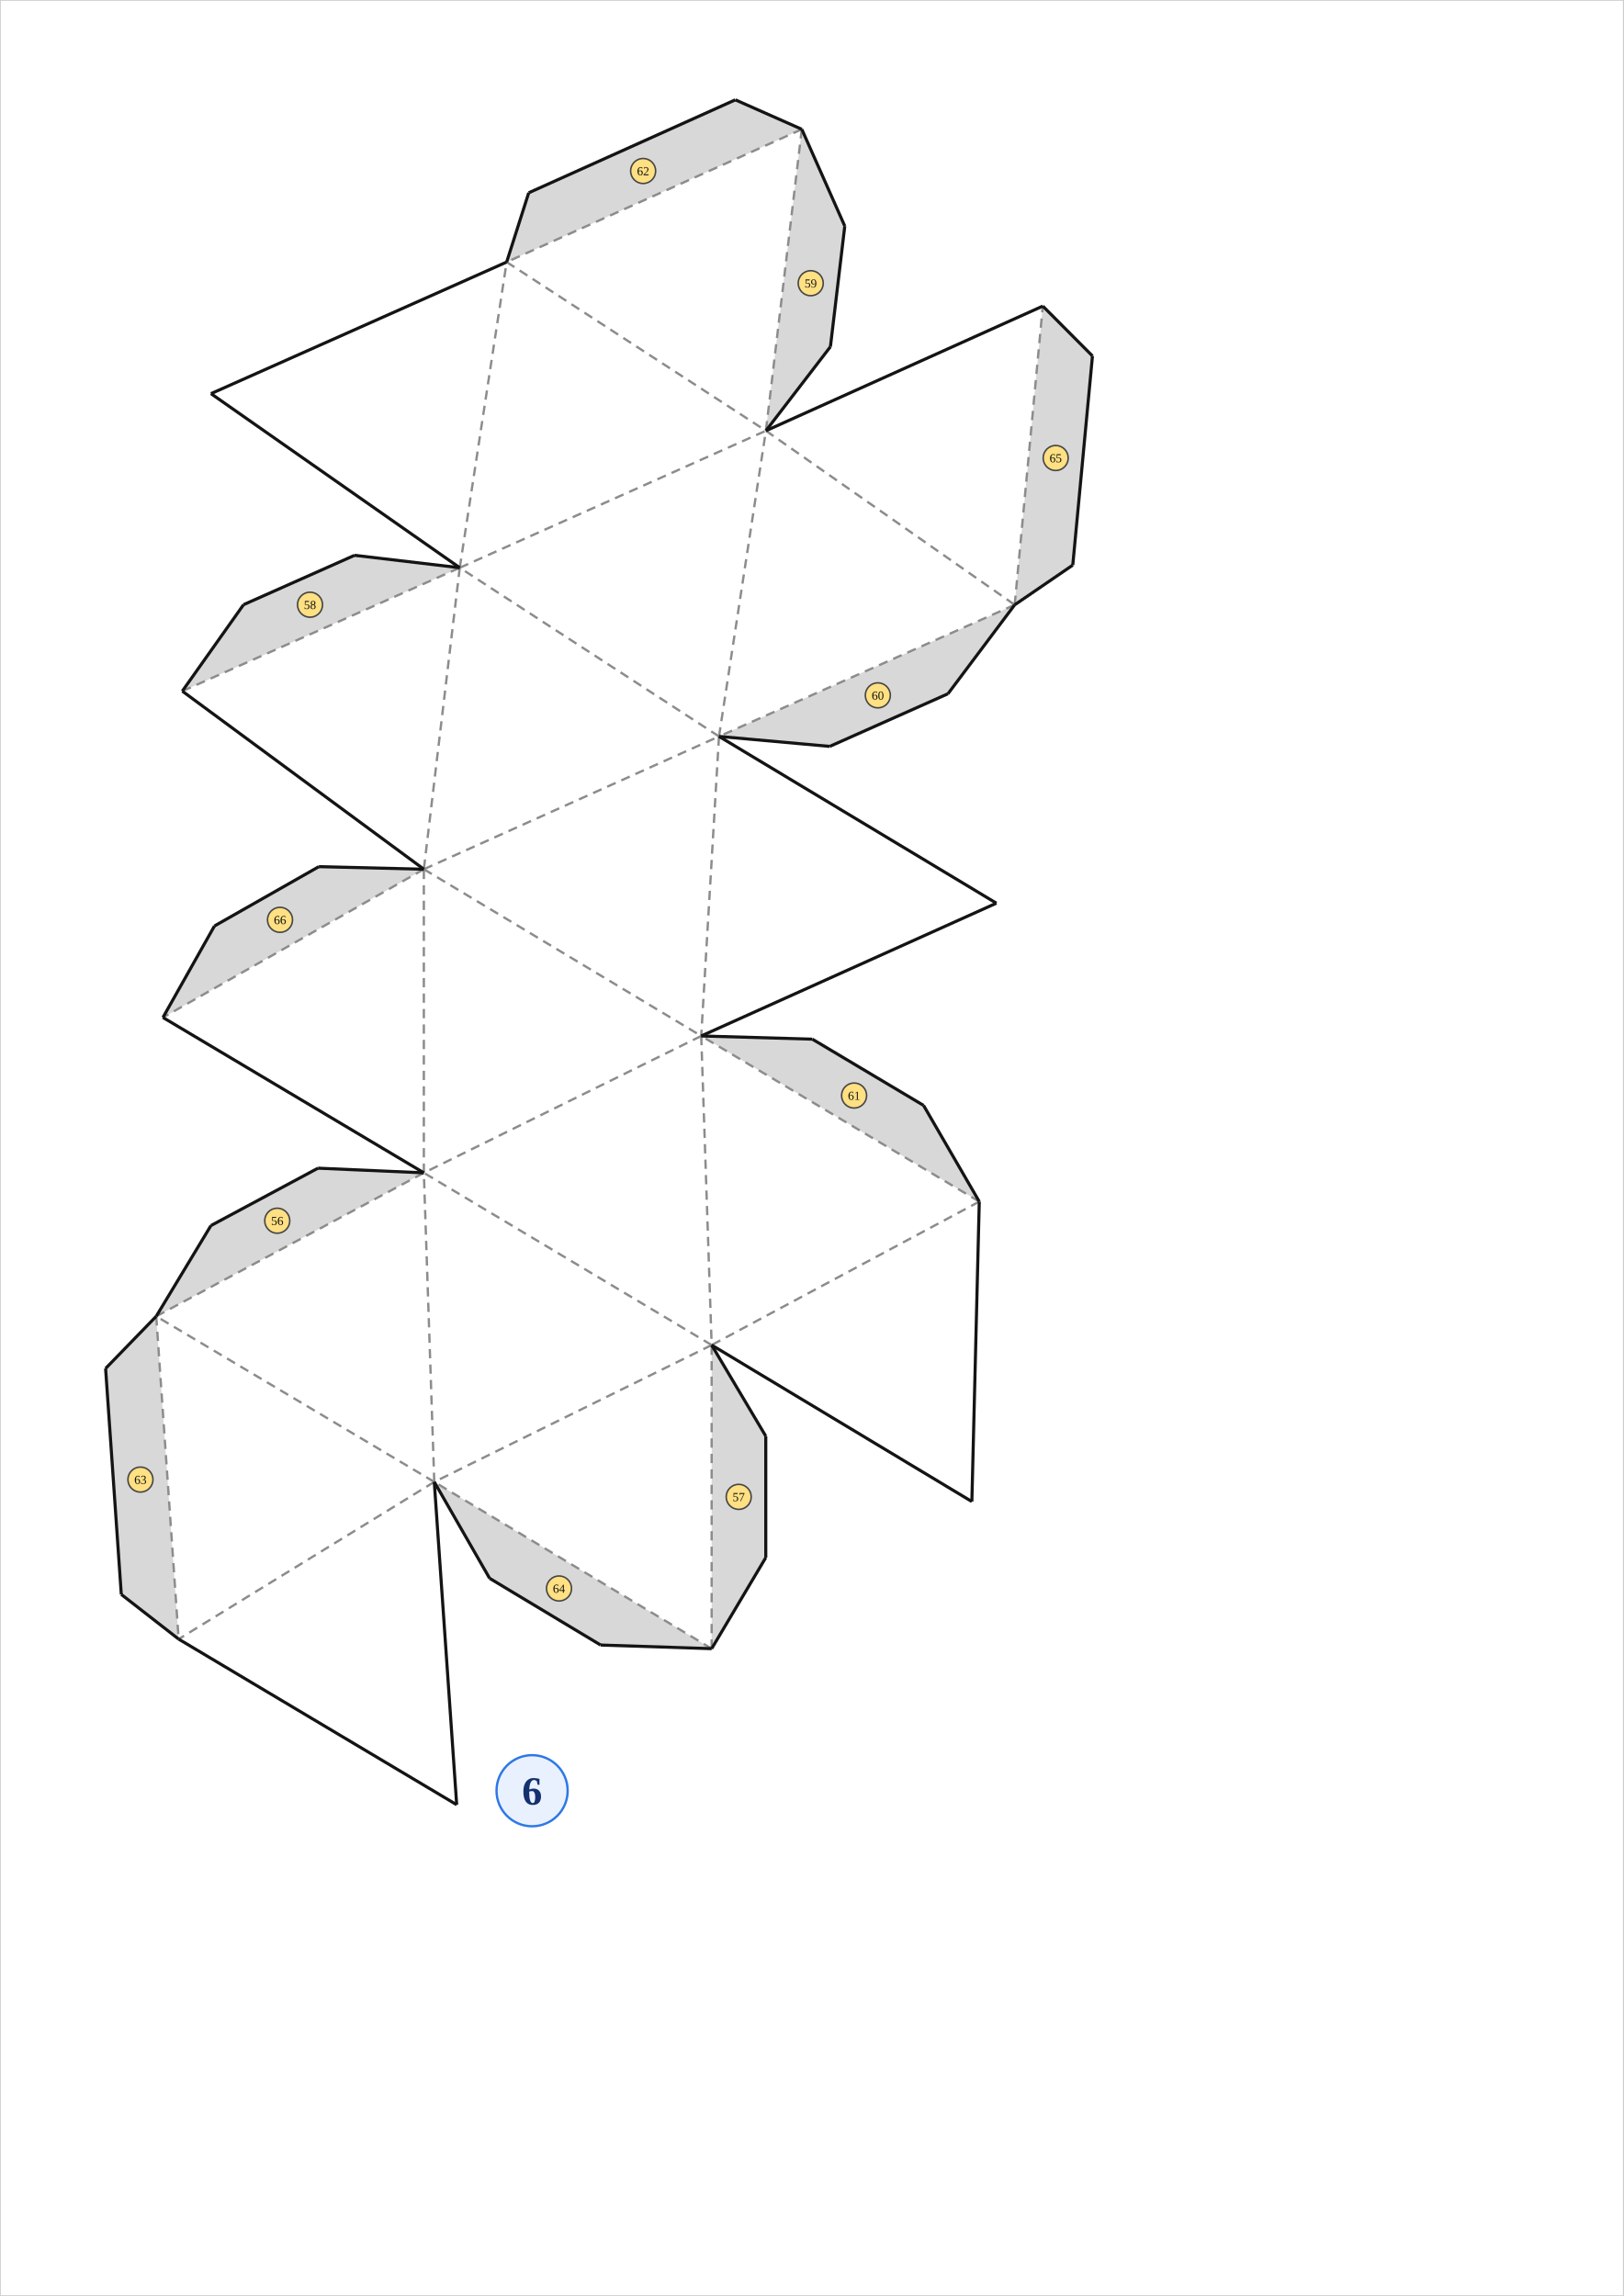
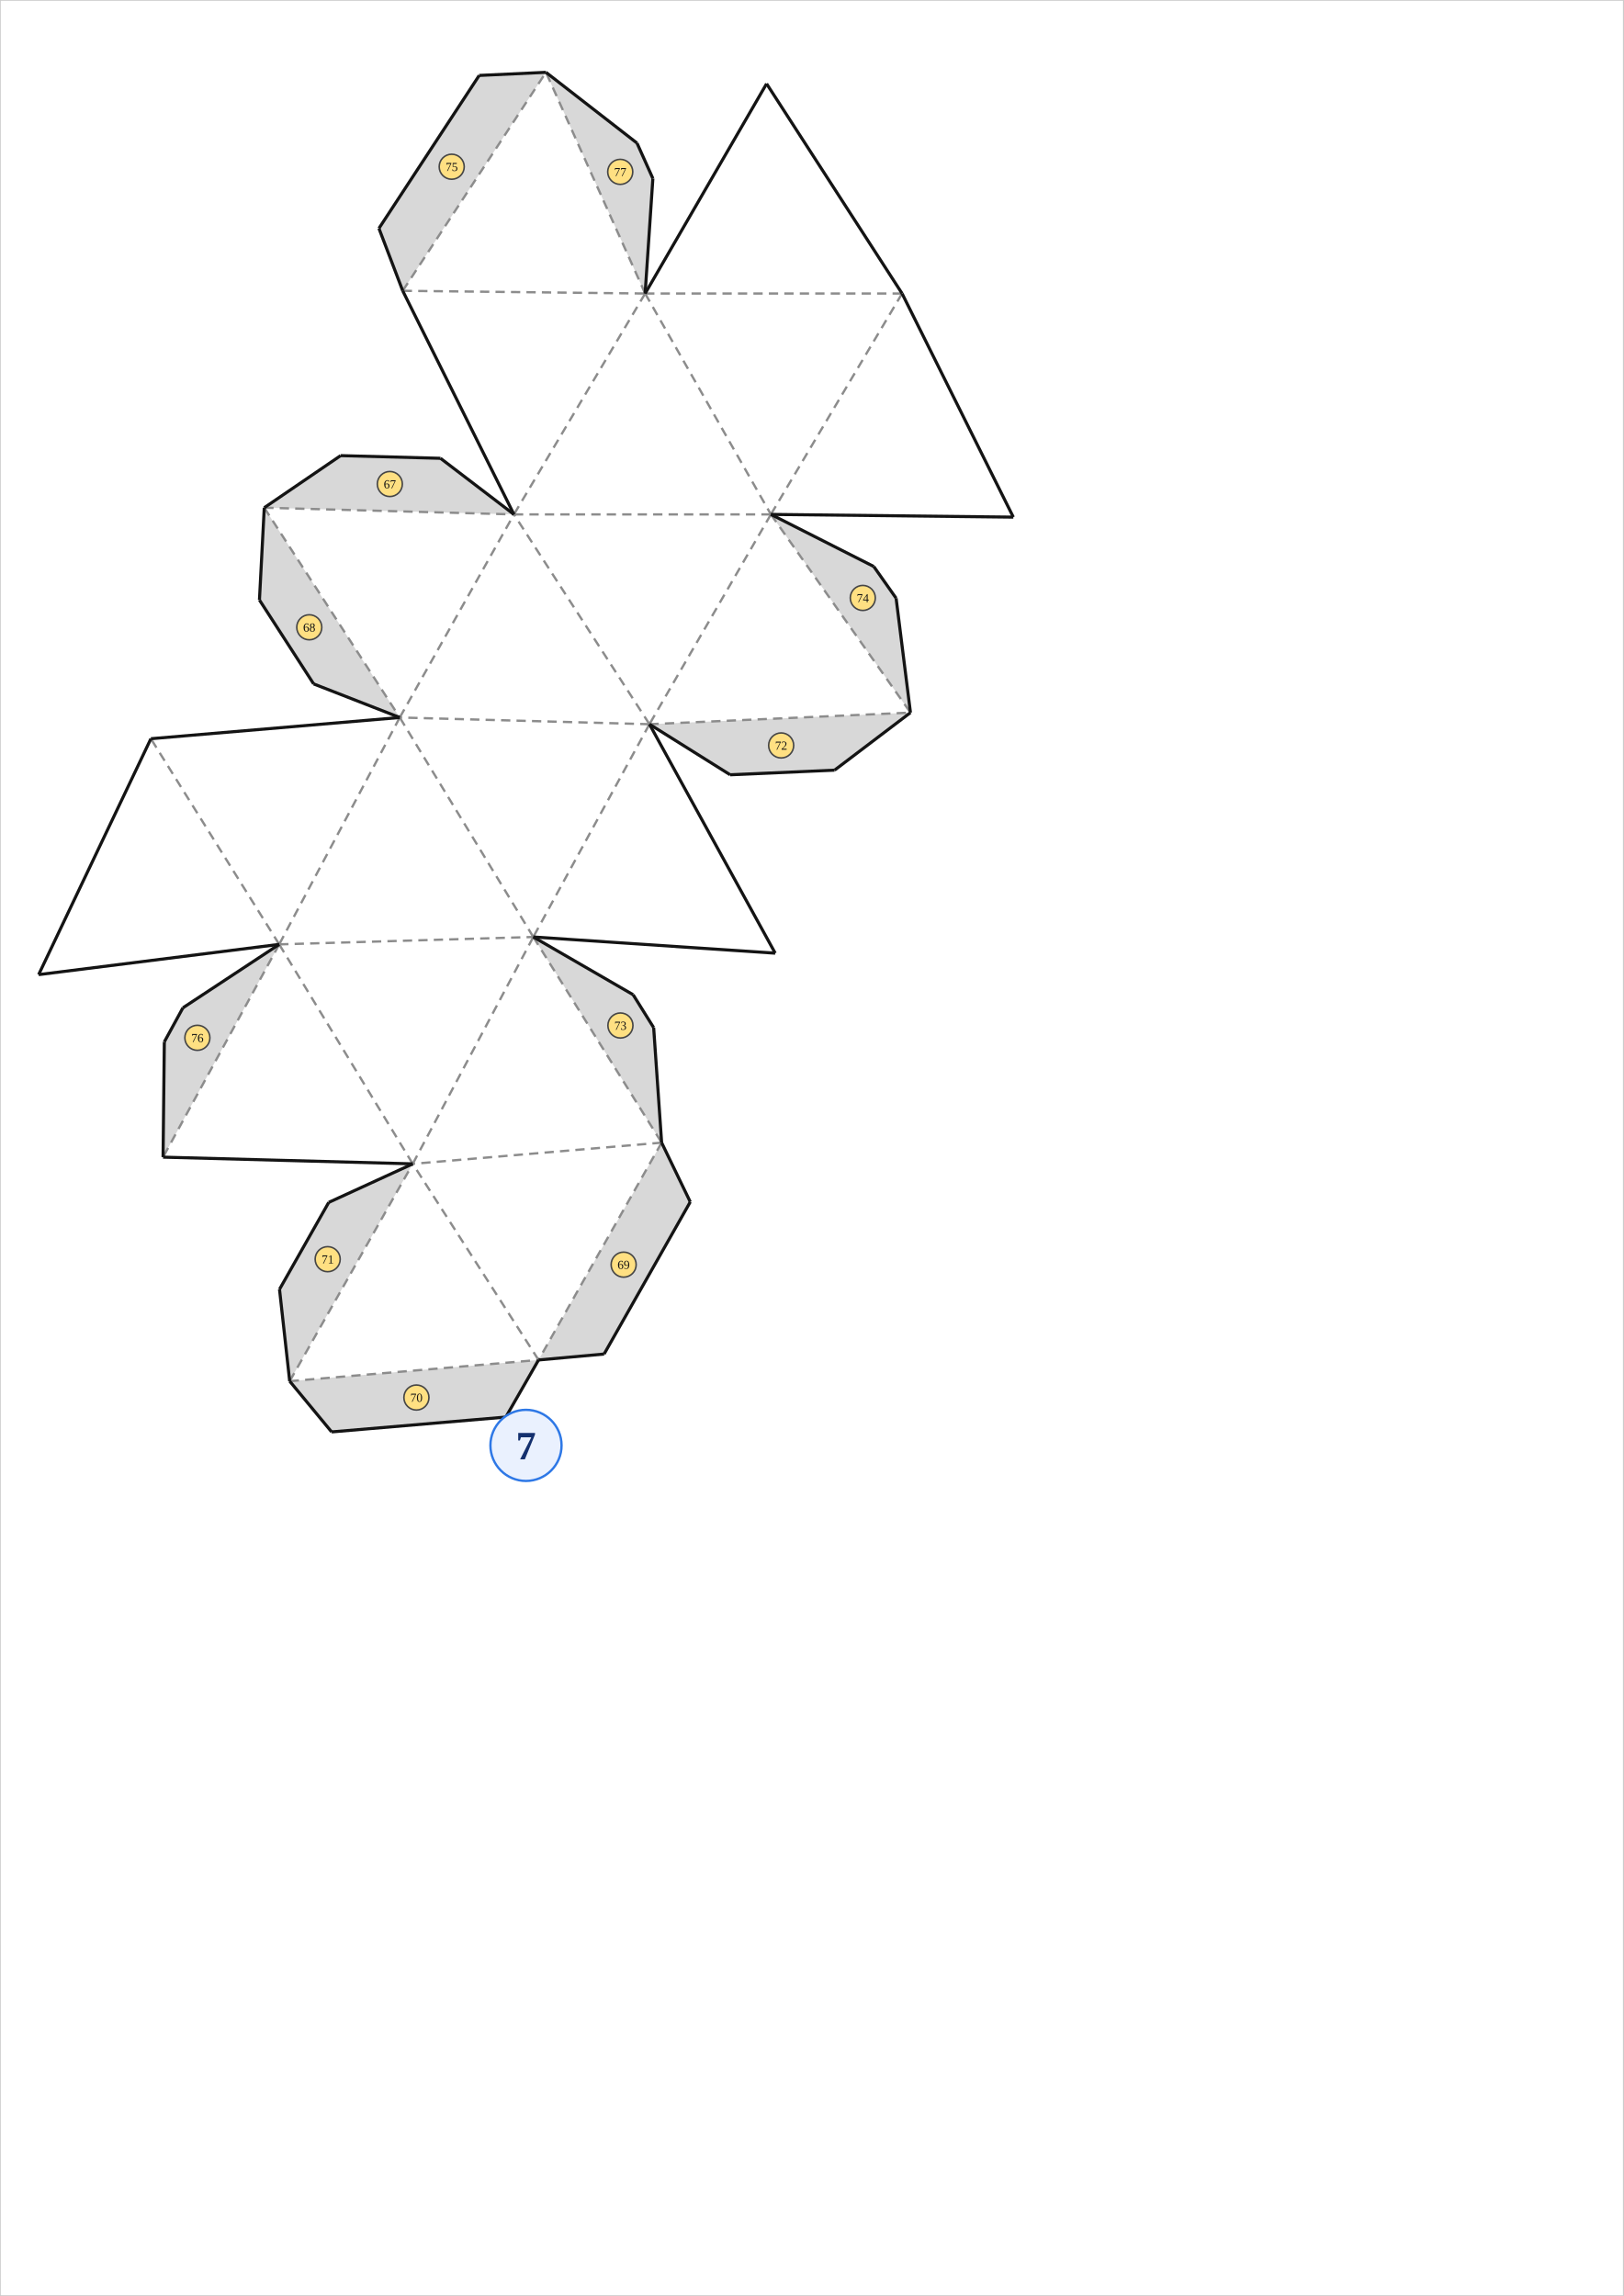
<svg xmlns="http://www.w3.org/2000/svg" width="210.00mm" height="297.00mm" viewBox="0 0 210.00 297.00">
  <rect x="0" y="0" width="210.00" height="297.00" fill="#ffffff" stroke="#cccccc" stroke-width="0.2" />
-   <polygon points="54.818,151.712 41.127,151.11 27.282,158.533 20.206,170.269" fill="rgb(216,216,216)" />
-   <polygon points="92.041,173.99 99.041,185.772 99.041,201.482 92.041,213.263" fill="rgb(216,216,216)" />
-   <polygon points="59.462,73.44 45.852,71.833 31.498,78.218 23.578,89.402" fill="rgb(216,216,216)" />
-   <polygon points="99.058,55.719 107.402,44.847 109.259,29.248 103.701,16.721" fill="rgb(216,216,216)" />
-   <polygon points="92.991,95.261 107.31,96.55 122.607,89.741 131.233,78.239" fill="rgb(216,216,216)" />
-   <polygon points="90.692,134.008 105.064,134.421 119.448,142.991 126.654,155.432" fill="rgb(216,216,216)" />
-   <polygon points="65.528,33.898 68.382,24.938 95.103,12.914 103.701,16.721" fill="rgb(216,216,216)" />
-   <polygon points="23.105,212.028 15.687,206.249 13.657,177.018 20.206,170.269" fill="rgb(216,216,216)" />
-   <polygon points="56.167,191.694 63.322,204.164 77.672,212.792 92.041,213.263" fill="rgb(216,216,216)" />
-   <polygon points="134.869,39.595 141.293,46.047 138.748,73.098 131.233,78.239" fill="rgb(216,216,216)" />
-   <polygon points="21.074,131.618 27.738,119.779 41.236,112.107 54.818,112.438" fill="rgb(216,216,216)" />
-   <line x1="92.041" y1="173.99" x2="54.818" y2="151.712" stroke="#8c8c8c" stroke-width="0.3" stroke-dasharray="1.2,0.8" />
-   <line x1="90.692" y1="134.008" x2="54.818" y2="151.712" stroke="#8c8c8c" stroke-width="0.3" stroke-dasharray="1.2,0.8" />
-   <line x1="56.167" y1="191.694" x2="54.818" y2="151.712" stroke="#8c8c8c" stroke-width="0.3" stroke-dasharray="1.2,0.8" />
-   <line x1="54.818" y1="151.712" x2="54.818" y2="112.438" stroke="#8c8c8c" stroke-width="0.3" stroke-dasharray="1.2,0.8" />
-   <line x1="90.692" y1="134.008" x2="92.041" y2="173.99" stroke="#8c8c8c" stroke-width="0.3" stroke-dasharray="1.2,0.8" />
-   <line x1="92.041" y1="173.99" x2="56.167" y2="191.694" stroke="#8c8c8c" stroke-width="0.3" stroke-dasharray="1.2,0.8" />
-   <line x1="126.654" y1="155.432" x2="92.041" y2="173.99" stroke="#8c8c8c" stroke-width="0.3" stroke-dasharray="1.2,0.8" />
-   <line x1="59.462" y1="73.44" x2="99.058" y2="55.719" stroke="#8c8c8c" stroke-width="0.3" stroke-dasharray="1.2,0.8" />
-   <line x1="92.991" y1="95.261" x2="59.462" y2="73.44" stroke="#8c8c8c" stroke-width="0.3" stroke-dasharray="1.2,0.8" />
-   <line x1="59.462" y1="73.44" x2="65.528" y2="33.898" stroke="#8c8c8c" stroke-width="0.3" stroke-dasharray="1.2,0.8" />
-   <line x1="59.462" y1="73.44" x2="54.818" y2="112.438" stroke="#8c8c8c" stroke-width="0.3" stroke-dasharray="1.2,0.8" />
-   <line x1="92.991" y1="95.261" x2="99.058" y2="55.719" stroke="#8c8c8c" stroke-width="0.3" stroke-dasharray="1.2,0.8" />
-   <line x1="65.528" y1="33.898" x2="99.058" y2="55.719" stroke="#8c8c8c" stroke-width="0.3" stroke-dasharray="1.2,0.8" />
-   <line x1="99.058" y1="55.719" x2="131.233" y2="78.239" stroke="#8c8c8c" stroke-width="0.3" stroke-dasharray="1.2,0.8" />
-   <line x1="92.991" y1="95.261" x2="90.692" y2="134.008" stroke="#8c8c8c" stroke-width="0.3" stroke-dasharray="1.2,0.8" />
-   <line x1="54.818" y1="112.438" x2="92.991" y2="95.261" stroke="#8c8c8c" stroke-width="0.3" stroke-dasharray="1.2,0.8" />
-   <line x1="54.818" y1="112.438" x2="90.692" y2="134.008" stroke="#8c8c8c" stroke-width="0.3" stroke-dasharray="1.2,0.8" />
-   <line x1="56.167" y1="191.694" x2="23.105" y2="212.028" stroke="#8c8c8c" stroke-width="0.3" stroke-dasharray="1.2,0.8" />
-   <line x1="56.167" y1="191.694" x2="20.206" y2="170.269" stroke="#8c8c8c" stroke-width="0.3" stroke-dasharray="1.2,0.8" />
-   <line x1="20.206" y1="170.269" x2="54.818" y2="151.712" stroke="#8c8c8c" stroke-width="0.3" stroke-dasharray="1.2,0.8" />
-   <line x1="92.041" y1="213.263" x2="92.041" y2="173.99" stroke="#8c8c8c" stroke-width="0.3" stroke-dasharray="1.2,0.8" />
-   <line x1="23.578" y1="89.402" x2="59.462" y2="73.44" stroke="#8c8c8c" stroke-width="0.3" stroke-dasharray="1.2,0.8" />
-   <line x1="103.701" y1="16.721" x2="99.058" y2="55.719" stroke="#8c8c8c" stroke-width="0.3" stroke-dasharray="1.2,0.8" />
-   <line x1="131.233" y1="78.239" x2="92.991" y2="95.261" stroke="#8c8c8c" stroke-width="0.3" stroke-dasharray="1.2,0.8" />
-   <line x1="126.654" y1="155.432" x2="90.692" y2="134.008" stroke="#8c8c8c" stroke-width="0.3" stroke-dasharray="1.2,0.8" />
-   <line x1="103.701" y1="16.721" x2="65.528" y2="33.898" stroke="#8c8c8c" stroke-width="0.3" stroke-dasharray="1.2,0.8" />
-   <line x1="20.206" y1="170.269" x2="23.105" y2="212.028" stroke="#8c8c8c" stroke-width="0.3" stroke-dasharray="1.2,0.8" />
-   <line x1="92.041" y1="213.263" x2="56.167" y2="191.694" stroke="#8c8c8c" stroke-width="0.3" stroke-dasharray="1.2,0.8" />
-   <line x1="131.233" y1="78.239" x2="134.869" y2="39.595" stroke="#8c8c8c" stroke-width="0.3" stroke-dasharray="1.2,0.8" />
-   <line x1="54.818" y1="112.438" x2="21.074" y2="131.618" stroke="#8c8c8c" stroke-width="0.3" stroke-dasharray="1.2,0.8" />
-   <line x1="54.818" y1="151.712" x2="21.074" y2="131.618" stroke="#141414" stroke-width="0.4" />
-   <line x1="125.695" y1="194.235" x2="92.041" y2="173.99" stroke="#141414" stroke-width="0.4" />
-   <line x1="59.462" y1="73.44" x2="27.286" y2="50.92" stroke="#141414" stroke-width="0.4" />
-   <line x1="99.058" y1="55.719" x2="134.869" y2="39.595" stroke="#141414" stroke-width="0.4" />
-   <line x1="92.991" y1="95.261" x2="128.865" y2="116.831" stroke="#141414" stroke-width="0.4" />
-   <line x1="128.865" y1="116.831" x2="90.692" y2="134.008" stroke="#141414" stroke-width="0.4" />
-   <line x1="59.066" y1="233.453" x2="23.105" y2="212.028" stroke="#141414" stroke-width="0.4" />
-   <line x1="27.286" y1="50.92" x2="65.528" y2="33.898" stroke="#141414" stroke-width="0.4" />
-   <line x1="56.167" y1="191.694" x2="59.066" y2="233.453" stroke="#141414" stroke-width="0.4" />
-   <line x1="126.654" y1="155.432" x2="125.695" y2="194.235" stroke="#141414" stroke-width="0.4" />
-   <line x1="54.818" y1="112.438" x2="23.578" y2="89.402" stroke="#141414" stroke-width="0.4" />
-   <line x1="54.818" y1="151.712" x2="41.127" y2="151.11" stroke="#141414" stroke-width="0.4" />
-   <line x1="41.127" y1="151.11" x2="27.282" y2="158.533" stroke="#141414" stroke-width="0.4" />
-   <line x1="27.282" y1="158.533" x2="20.206" y2="170.269" stroke="#141414" stroke-width="0.4" />
-   <line x1="92.041" y1="173.99" x2="99.041" y2="185.772" stroke="#141414" stroke-width="0.4" />
-   <line x1="99.041" y1="185.772" x2="99.041" y2="201.482" stroke="#141414" stroke-width="0.4" />
-   <line x1="99.041" y1="201.482" x2="92.041" y2="213.263" stroke="#141414" stroke-width="0.4" />
-   <line x1="59.462" y1="73.44" x2="45.852" y2="71.833" stroke="#141414" stroke-width="0.4" />
-   <line x1="45.852" y1="71.833" x2="31.498" y2="78.218" stroke="#141414" stroke-width="0.4" />
-   <line x1="31.498" y1="78.218" x2="23.578" y2="89.402" stroke="#141414" stroke-width="0.4" />
-   <line x1="99.058" y1="55.719" x2="107.402" y2="44.847" stroke="#141414" stroke-width="0.4" />
-   <line x1="107.402" y1="44.847" x2="109.259" y2="29.248" stroke="#141414" stroke-width="0.4" />
-   <line x1="109.259" y1="29.248" x2="103.701" y2="16.721" stroke="#141414" stroke-width="0.4" />
-   <line x1="92.991" y1="95.261" x2="107.31" y2="96.55" stroke="#141414" stroke-width="0.4" />
-   <line x1="107.31" y1="96.55" x2="122.607" y2="89.741" stroke="#141414" stroke-width="0.4" />
-   <line x1="122.607" y1="89.741" x2="131.233" y2="78.239" stroke="#141414" stroke-width="0.4" />
-   <line x1="90.692" y1="134.008" x2="105.064" y2="134.421" stroke="#141414" stroke-width="0.4" />
-   <line x1="105.064" y1="134.421" x2="119.448" y2="142.991" stroke="#141414" stroke-width="0.4" />
-   <line x1="119.448" y1="142.991" x2="126.654" y2="155.432" stroke="#141414" stroke-width="0.4" />
-   <line x1="65.528" y1="33.898" x2="68.382" y2="24.938" stroke="#141414" stroke-width="0.4" />
-   <line x1="68.382" y1="24.938" x2="95.103" y2="12.914" stroke="#141414" stroke-width="0.4" />
-   <line x1="95.103" y1="12.914" x2="103.701" y2="16.721" stroke="#141414" stroke-width="0.4" />
-   <line x1="23.105" y1="212.028" x2="15.687" y2="206.249" stroke="#141414" stroke-width="0.4" />
-   <line x1="15.687" y1="206.249" x2="13.657" y2="177.018" stroke="#141414" stroke-width="0.4" />
-   <line x1="13.657" y1="177.018" x2="20.206" y2="170.269" stroke="#141414" stroke-width="0.4" />
-   <line x1="56.167" y1="191.694" x2="63.322" y2="204.164" stroke="#141414" stroke-width="0.4" />
-   <line x1="63.322" y1="204.164" x2="77.672" y2="212.792" stroke="#141414" stroke-width="0.4" />
-   <line x1="77.672" y1="212.792" x2="92.041" y2="213.263" stroke="#141414" stroke-width="0.4" />
-   <line x1="134.869" y1="39.595" x2="141.293" y2="46.047" stroke="#141414" stroke-width="0.4" />
-   <line x1="141.293" y1="46.047" x2="138.748" y2="73.098" stroke="#141414" stroke-width="0.4" />
-   <line x1="138.748" y1="73.098" x2="131.233" y2="78.239" stroke="#141414" stroke-width="0.4" />
-   <line x1="21.074" y1="131.618" x2="27.738" y2="119.779" stroke="#141414" stroke-width="0.4" />
-   <line x1="27.738" y1="119.779" x2="41.236" y2="112.107" stroke="#141414" stroke-width="0.4" />
-   <line x1="41.236" y1="112.107" x2="54.818" y2="112.438" stroke="#141414" stroke-width="0.4" />
-   <circle cx="35.858" cy="157.906" r="1.62" fill="#ffe082" stroke="#464646" stroke-width="0.2" />
-   <text x="35.858" y="158.46" font-size="1.59" text-anchor="middle" fill="#141414">56</text>
-   <circle cx="95.541" cy="193.627" r="1.62" fill="#ffe082" stroke="#464646" stroke-width="0.2" />
-   <text x="95.541" y="194.18" font-size="1.59" text-anchor="middle" fill="#141414">57</text>
-   <circle cx="40.097" cy="78.223" r="1.62" fill="#ffe082" stroke="#464646" stroke-width="0.2" />
-   <text x="40.097" y="78.78" font-size="1.59" text-anchor="middle" fill="#141414">58</text>
-   <circle cx="104.855" cy="36.634" r="1.62" fill="#ffe082" stroke="#464646" stroke-width="0.2" />
-   <text x="104.855" y="37.19" font-size="1.59" text-anchor="middle" fill="#141414">59</text>
-   <circle cx="113.535" cy="89.948" r="1.62" fill="#ffe082" stroke="#464646" stroke-width="0.2" />
-   <text x="113.535" y="90.50" font-size="1.59" text-anchor="middle" fill="#141414">60</text>
-   <circle cx="110.464" cy="141.713" r="1.62" fill="#ffe082" stroke="#464646" stroke-width="0.2" />
-   <text x="110.464" y="142.27" font-size="1.59" text-anchor="middle" fill="#141414">61</text>
-   <circle cx="83.179" cy="22.118" r="1.62" fill="#ffe082" stroke="#464646" stroke-width="0.2" />
-   <text x="83.179" y="22.67" font-size="1.59" text-anchor="middle" fill="#141414">62</text>
-   <circle cx="18.164" cy="191.391" r="1.62" fill="#ffe082" stroke="#464646" stroke-width="0.2" />
-   <text x="18.164" y="191.95" font-size="1.59" text-anchor="middle" fill="#141414">63</text>
-   <circle cx="72.3" cy="205.478" r="1.62" fill="#ffe082" stroke="#464646" stroke-width="0.2" />
-   <text x="72.3" y="206.03" font-size="1.59" text-anchor="middle" fill="#141414">64</text>
-   <circle cx="136.536" cy="59.245" r="1.62" fill="#ffe082" stroke="#464646" stroke-width="0.2" />
-   <text x="136.536" y="59.80" font-size="1.59" text-anchor="middle" fill="#141414">65</text>
-   <circle cx="36.216" cy="118.985" r="1.62" fill="#ffe082" stroke="#464646" stroke-width="0.2" />
-   <text x="36.216" y="119.54" font-size="1.59" text-anchor="middle" fill="#141414">66</text>
-   <circle cx="68.818" cy="231.639" r="4.6" fill="#eaf1fe" stroke="#2e78e6" stroke-width="0.3" />
-   <text x="68.818" y="233.439" font-size="5.2" text-anchor="middle" fill="#14306e" font-weight="bold">6</text>
+   <polygon points="66.471,66.542 56.971,59.284 44.053,58.938 34.178,65.675" fill="rgb(216,216,216)" />
+   <polygon points="51.703,92.813 40.565,88.469 33.555,77.614 34.178,65.675" fill="rgb(216,216,216)" />
+   <polygon points="69.654,175.919 78.133,175.151 89.275,155.473 85.572,147.807" fill="rgb(216,216,216)" />
+   <polygon points="69.654,175.919 65.42,183.305 42.889,185.225 37.466,178.662" fill="rgb(216,216,216)" />
+   <polygon points="53.383,150.55 42.517,155.535 36.15,166.78 37.466,178.662" fill="rgb(216,216,216)" />
+   <polygon points="117.754,92.18 107.938,99.623 94.435,100.223 83.996,93.68" fill="rgb(216,216,216)" />
+   <polygon points="85.572,147.807 84.54,132.929 81.885,128.672 68.975,121.204" fill="rgb(216,216,216)" />
+   <polygon points="117.754,92.18 115.897,77.382 113.008,73.28 99.703,66.542" fill="rgb(216,216,216)" />
+   <polygon points="70.611,9.356 61.977,9.758 49.009,29.54 52.085,37.617" fill="rgb(216,216,216)" />
+   <polygon points="21.09,149.684 21.254,134.77 23.657,130.367 36.111,122.16" fill="rgb(216,216,216)" />
+   <polygon points="70.611,9.356 82.386,18.51 84.438,23.087 83.439,37.968" fill="rgb(216,216,216)" />
+   <line x1="51.703" y1="92.813" x2="66.471" y2="66.542" stroke="#8c8c8c" stroke-width="0.3" stroke-dasharray="1.2,0.8" />
+   <line x1="83.996" y1="93.68" x2="66.471" y2="66.542" stroke="#8c8c8c" stroke-width="0.3" stroke-dasharray="1.2,0.8" />
+   <line x1="83.439" y1="37.968" x2="66.471" y2="66.542" stroke="#8c8c8c" stroke-width="0.3" stroke-dasharray="1.2,0.8" />
+   <line x1="66.471" y1="66.542" x2="99.703" y2="66.542" stroke="#8c8c8c" stroke-width="0.3" stroke-dasharray="1.2,0.8" />
+   <line x1="83.996" y1="93.68" x2="51.703" y2="92.813" stroke="#8c8c8c" stroke-width="0.3" stroke-dasharray="1.2,0.8" />
+   <line x1="51.703" y1="92.813" x2="36.111" y2="122.16" stroke="#8c8c8c" stroke-width="0.3" stroke-dasharray="1.2,0.8" />
+   <line x1="68.975" y1="121.204" x2="51.703" y2="92.813" stroke="#8c8c8c" stroke-width="0.3" stroke-dasharray="1.2,0.8" />
+   <line x1="69.654" y1="175.919" x2="53.383" y2="150.55" stroke="#8c8c8c" stroke-width="0.3" stroke-dasharray="1.2,0.8" />
+   <line x1="83.439" y1="37.968" x2="116.67" y2="37.968" stroke="#8c8c8c" stroke-width="0.3" stroke-dasharray="1.2,0.8" />
+   <line x1="116.67" y1="37.968" x2="99.703" y2="66.542" stroke="#8c8c8c" stroke-width="0.3" stroke-dasharray="1.2,0.8" />
+   <line x1="85.572" y1="147.807" x2="53.383" y2="150.55" stroke="#8c8c8c" stroke-width="0.3" stroke-dasharray="1.2,0.8" />
+   <line x1="36.111" y1="122.16" x2="53.383" y2="150.55" stroke="#8c8c8c" stroke-width="0.3" stroke-dasharray="1.2,0.8" />
+   <line x1="53.383" y1="150.55" x2="68.975" y2="121.204" stroke="#8c8c8c" stroke-width="0.3" stroke-dasharray="1.2,0.8" />
+   <line x1="83.996" y1="93.68" x2="68.975" y2="121.204" stroke="#8c8c8c" stroke-width="0.3" stroke-dasharray="1.2,0.8" />
+   <line x1="99.703" y1="66.542" x2="83.996" y2="93.68" stroke="#8c8c8c" stroke-width="0.3" stroke-dasharray="1.2,0.8" />
+   <line x1="36.111" y1="122.16" x2="19.514" y2="95.557" stroke="#8c8c8c" stroke-width="0.3" stroke-dasharray="1.2,0.8" />
+   <line x1="52.085" y1="37.617" x2="83.439" y2="37.968" stroke="#8c8c8c" stroke-width="0.3" stroke-dasharray="1.2,0.8" />
+   <line x1="36.111" y1="122.16" x2="68.975" y2="121.204" stroke="#8c8c8c" stroke-width="0.3" stroke-dasharray="1.2,0.8" />
+   <line x1="83.439" y1="37.968" x2="99.703" y2="66.542" stroke="#8c8c8c" stroke-width="0.3" stroke-dasharray="1.2,0.8" />
+   <line x1="34.178" y1="65.675" x2="66.471" y2="66.542" stroke="#8c8c8c" stroke-width="0.3" stroke-dasharray="1.2,0.8" />
+   <line x1="34.178" y1="65.675" x2="51.703" y2="92.813" stroke="#8c8c8c" stroke-width="0.3" stroke-dasharray="1.2,0.8" />
+   <line x1="85.572" y1="147.807" x2="69.654" y2="175.919" stroke="#8c8c8c" stroke-width="0.3" stroke-dasharray="1.2,0.8" />
+   <line x1="37.466" y1="178.662" x2="69.654" y2="175.919" stroke="#8c8c8c" stroke-width="0.3" stroke-dasharray="1.2,0.8" />
+   <line x1="37.466" y1="178.662" x2="53.383" y2="150.55" stroke="#8c8c8c" stroke-width="0.3" stroke-dasharray="1.2,0.8" />
+   <line x1="83.996" y1="93.68" x2="117.754" y2="92.18" stroke="#8c8c8c" stroke-width="0.3" stroke-dasharray="1.2,0.8" />
+   <line x1="68.975" y1="121.204" x2="85.572" y2="147.807" stroke="#8c8c8c" stroke-width="0.3" stroke-dasharray="1.2,0.8" />
+   <line x1="99.703" y1="66.542" x2="117.754" y2="92.18" stroke="#8c8c8c" stroke-width="0.3" stroke-dasharray="1.2,0.8" />
+   <line x1="52.085" y1="37.617" x2="70.611" y2="9.356" stroke="#8c8c8c" stroke-width="0.3" stroke-dasharray="1.2,0.8" />
+   <line x1="36.111" y1="122.16" x2="21.09" y2="149.684" stroke="#8c8c8c" stroke-width="0.3" stroke-dasharray="1.2,0.8" />
+   <line x1="83.439" y1="37.968" x2="70.611" y2="9.356" stroke="#8c8c8c" stroke-width="0.3" stroke-dasharray="1.2,0.8" />
+   <line x1="66.471" y1="66.542" x2="52.085" y2="37.617" stroke="#141414" stroke-width="0.4" />
+   <line x1="19.514" y1="95.557" x2="51.703" y2="92.813" stroke="#141414" stroke-width="0.4" />
+   <line x1="116.67" y1="37.968" x2="131.057" y2="66.893" stroke="#141414" stroke-width="0.4" />
+   <line x1="99.145" y1="10.83" x2="116.67" y2="37.968" stroke="#141414" stroke-width="0.4" />
+   <line x1="53.383" y1="150.55" x2="21.09" y2="149.684" stroke="#141414" stroke-width="0.4" />
+   <line x1="83.996" y1="93.68" x2="100.261" y2="123.3" stroke="#141414" stroke-width="0.4" />
+   <line x1="100.261" y1="123.3" x2="68.975" y2="121.204" stroke="#141414" stroke-width="0.4" />
+   <line x1="131.057" y1="66.893" x2="99.703" y2="66.542" stroke="#141414" stroke-width="0.4" />
+   <line x1="5.0" y1="126.072" x2="19.514" y2="95.557" stroke="#141414" stroke-width="0.4" />
+   <line x1="36.111" y1="122.16" x2="5.0" y2="126.072" stroke="#141414" stroke-width="0.4" />
+   <line x1="83.439" y1="37.968" x2="99.145" y2="10.83" stroke="#141414" stroke-width="0.4" />
+   <line x1="66.471" y1="66.542" x2="56.971" y2="59.284" stroke="#141414" stroke-width="0.4" />
+   <line x1="56.971" y1="59.284" x2="44.053" y2="58.938" stroke="#141414" stroke-width="0.4" />
+   <line x1="44.053" y1="58.938" x2="34.178" y2="65.675" stroke="#141414" stroke-width="0.4" />
+   <line x1="51.703" y1="92.813" x2="40.565" y2="88.469" stroke="#141414" stroke-width="0.4" />
+   <line x1="40.565" y1="88.469" x2="33.555" y2="77.614" stroke="#141414" stroke-width="0.4" />
+   <line x1="33.555" y1="77.614" x2="34.178" y2="65.675" stroke="#141414" stroke-width="0.4" />
+   <line x1="69.654" y1="175.919" x2="78.133" y2="175.151" stroke="#141414" stroke-width="0.4" />
+   <line x1="78.133" y1="175.151" x2="89.275" y2="155.473" stroke="#141414" stroke-width="0.4" />
+   <line x1="89.275" y1="155.473" x2="85.572" y2="147.807" stroke="#141414" stroke-width="0.4" />
+   <line x1="69.654" y1="175.919" x2="65.42" y2="183.305" stroke="#141414" stroke-width="0.4" />
+   <line x1="65.42" y1="183.305" x2="42.889" y2="185.225" stroke="#141414" stroke-width="0.4" />
+   <line x1="42.889" y1="185.225" x2="37.466" y2="178.662" stroke="#141414" stroke-width="0.4" />
+   <line x1="53.383" y1="150.55" x2="42.517" y2="155.535" stroke="#141414" stroke-width="0.4" />
+   <line x1="42.517" y1="155.535" x2="36.15" y2="166.78" stroke="#141414" stroke-width="0.4" />
+   <line x1="36.15" y1="166.78" x2="37.466" y2="178.662" stroke="#141414" stroke-width="0.4" />
+   <line x1="117.754" y1="92.18" x2="107.938" y2="99.623" stroke="#141414" stroke-width="0.4" />
+   <line x1="107.938" y1="99.623" x2="94.435" y2="100.223" stroke="#141414" stroke-width="0.4" />
+   <line x1="94.435" y1="100.223" x2="83.996" y2="93.68" stroke="#141414" stroke-width="0.4" />
+   <line x1="85.572" y1="147.807" x2="84.54" y2="132.929" stroke="#141414" stroke-width="0.4" />
+   <line x1="84.54" y1="132.929" x2="81.885" y2="128.672" stroke="#141414" stroke-width="0.4" />
+   <line x1="81.885" y1="128.672" x2="68.975" y2="121.204" stroke="#141414" stroke-width="0.4" />
+   <line x1="117.754" y1="92.18" x2="115.897" y2="77.382" stroke="#141414" stroke-width="0.4" />
+   <line x1="115.897" y1="77.382" x2="113.008" y2="73.28" stroke="#141414" stroke-width="0.4" />
+   <line x1="113.008" y1="73.28" x2="99.703" y2="66.542" stroke="#141414" stroke-width="0.4" />
+   <line x1="70.611" y1="9.356" x2="61.977" y2="9.758" stroke="#141414" stroke-width="0.4" />
+   <line x1="61.977" y1="9.758" x2="49.009" y2="29.54" stroke="#141414" stroke-width="0.4" />
+   <line x1="49.009" y1="29.54" x2="52.085" y2="37.617" stroke="#141414" stroke-width="0.4" />
+   <line x1="21.09" y1="149.684" x2="21.254" y2="134.77" stroke="#141414" stroke-width="0.4" />
+   <line x1="21.254" y1="134.77" x2="23.657" y2="130.367" stroke="#141414" stroke-width="0.4" />
+   <line x1="23.657" y1="130.367" x2="36.111" y2="122.16" stroke="#141414" stroke-width="0.4" />
+   <line x1="70.611" y1="9.356" x2="82.386" y2="18.51" stroke="#141414" stroke-width="0.4" />
+   <line x1="82.386" y1="18.51" x2="84.438" y2="23.087" stroke="#141414" stroke-width="0.4" />
+   <line x1="84.438" y1="23.087" x2="83.439" y2="37.968" stroke="#141414" stroke-width="0.4" />
+   <circle cx="50.418" cy="62.61" r="1.62" fill="#ffe082" stroke="#464646" stroke-width="0.2" />
+   <text x="50.418" y="63.17" font-size="1.59" text-anchor="middle" fill="#141414">67</text>
+   <circle cx="40.0" cy="81.143" r="1.62" fill="#ffe082" stroke="#464646" stroke-width="0.2" />
+   <text x="40.0" y="81.70" font-size="1.59" text-anchor="middle" fill="#141414">68</text>
+   <circle cx="80.659" cy="163.588" r="1.62" fill="#ffe082" stroke="#464646" stroke-width="0.2" />
+   <text x="80.659" y="164.14" font-size="1.59" text-anchor="middle" fill="#141414">69</text>
+   <circle cx="53.857" cy="180.778" r="1.62" fill="#ffe082" stroke="#464646" stroke-width="0.2" />
+   <text x="53.857" y="181.33" font-size="1.59" text-anchor="middle" fill="#141414">70</text>
+   <circle cx="42.379" cy="162.882" r="1.62" fill="#ffe082" stroke="#464646" stroke-width="0.2" />
+   <text x="42.379" y="163.44" font-size="1.59" text-anchor="middle" fill="#141414">71</text>
+   <circle cx="101.031" cy="96.427" r="1.62" fill="#ffe082" stroke="#464646" stroke-width="0.2" />
+   <text x="101.031" y="96.98" font-size="1.59" text-anchor="middle" fill="#141414">72</text>
+   <circle cx="80.243" cy="132.653" r="1.62" fill="#ffe082" stroke="#464646" stroke-width="0.2" />
+   <text x="80.243" y="133.21" font-size="1.59" text-anchor="middle" fill="#141414">73</text>
+   <circle cx="111.59" cy="77.346" r="1.62" fill="#ffe082" stroke="#464646" stroke-width="0.2" />
+   <text x="111.59" y="77.90" font-size="1.59" text-anchor="middle" fill="#141414">74</text>
+   <circle cx="58.421" cy="21.568" r="1.62" fill="#ffe082" stroke="#464646" stroke-width="0.2" />
+   <text x="58.421" y="22.12" font-size="1.59" text-anchor="middle" fill="#141414">75</text>
+   <circle cx="25.528" cy="134.245" r="1.62" fill="#ffe082" stroke="#464646" stroke-width="0.2" />
+   <text x="25.528" y="134.80" font-size="1.59" text-anchor="middle" fill="#141414">76</text>
+   <circle cx="80.218" cy="22.23" r="1.62" fill="#ffe082" stroke="#464646" stroke-width="0.2" />
+   <text x="80.218" y="22.79" font-size="1.59" text-anchor="middle" fill="#141414">77</text>
+   <circle cx="68.028" cy="186.969" r="4.6" fill="#eaf1fe" stroke="#2e78e6" stroke-width="0.3" />
+   <text x="68.028" y="188.769" font-size="5.2" text-anchor="middle" fill="#14306e" font-weight="bold">7</text>
</svg>
